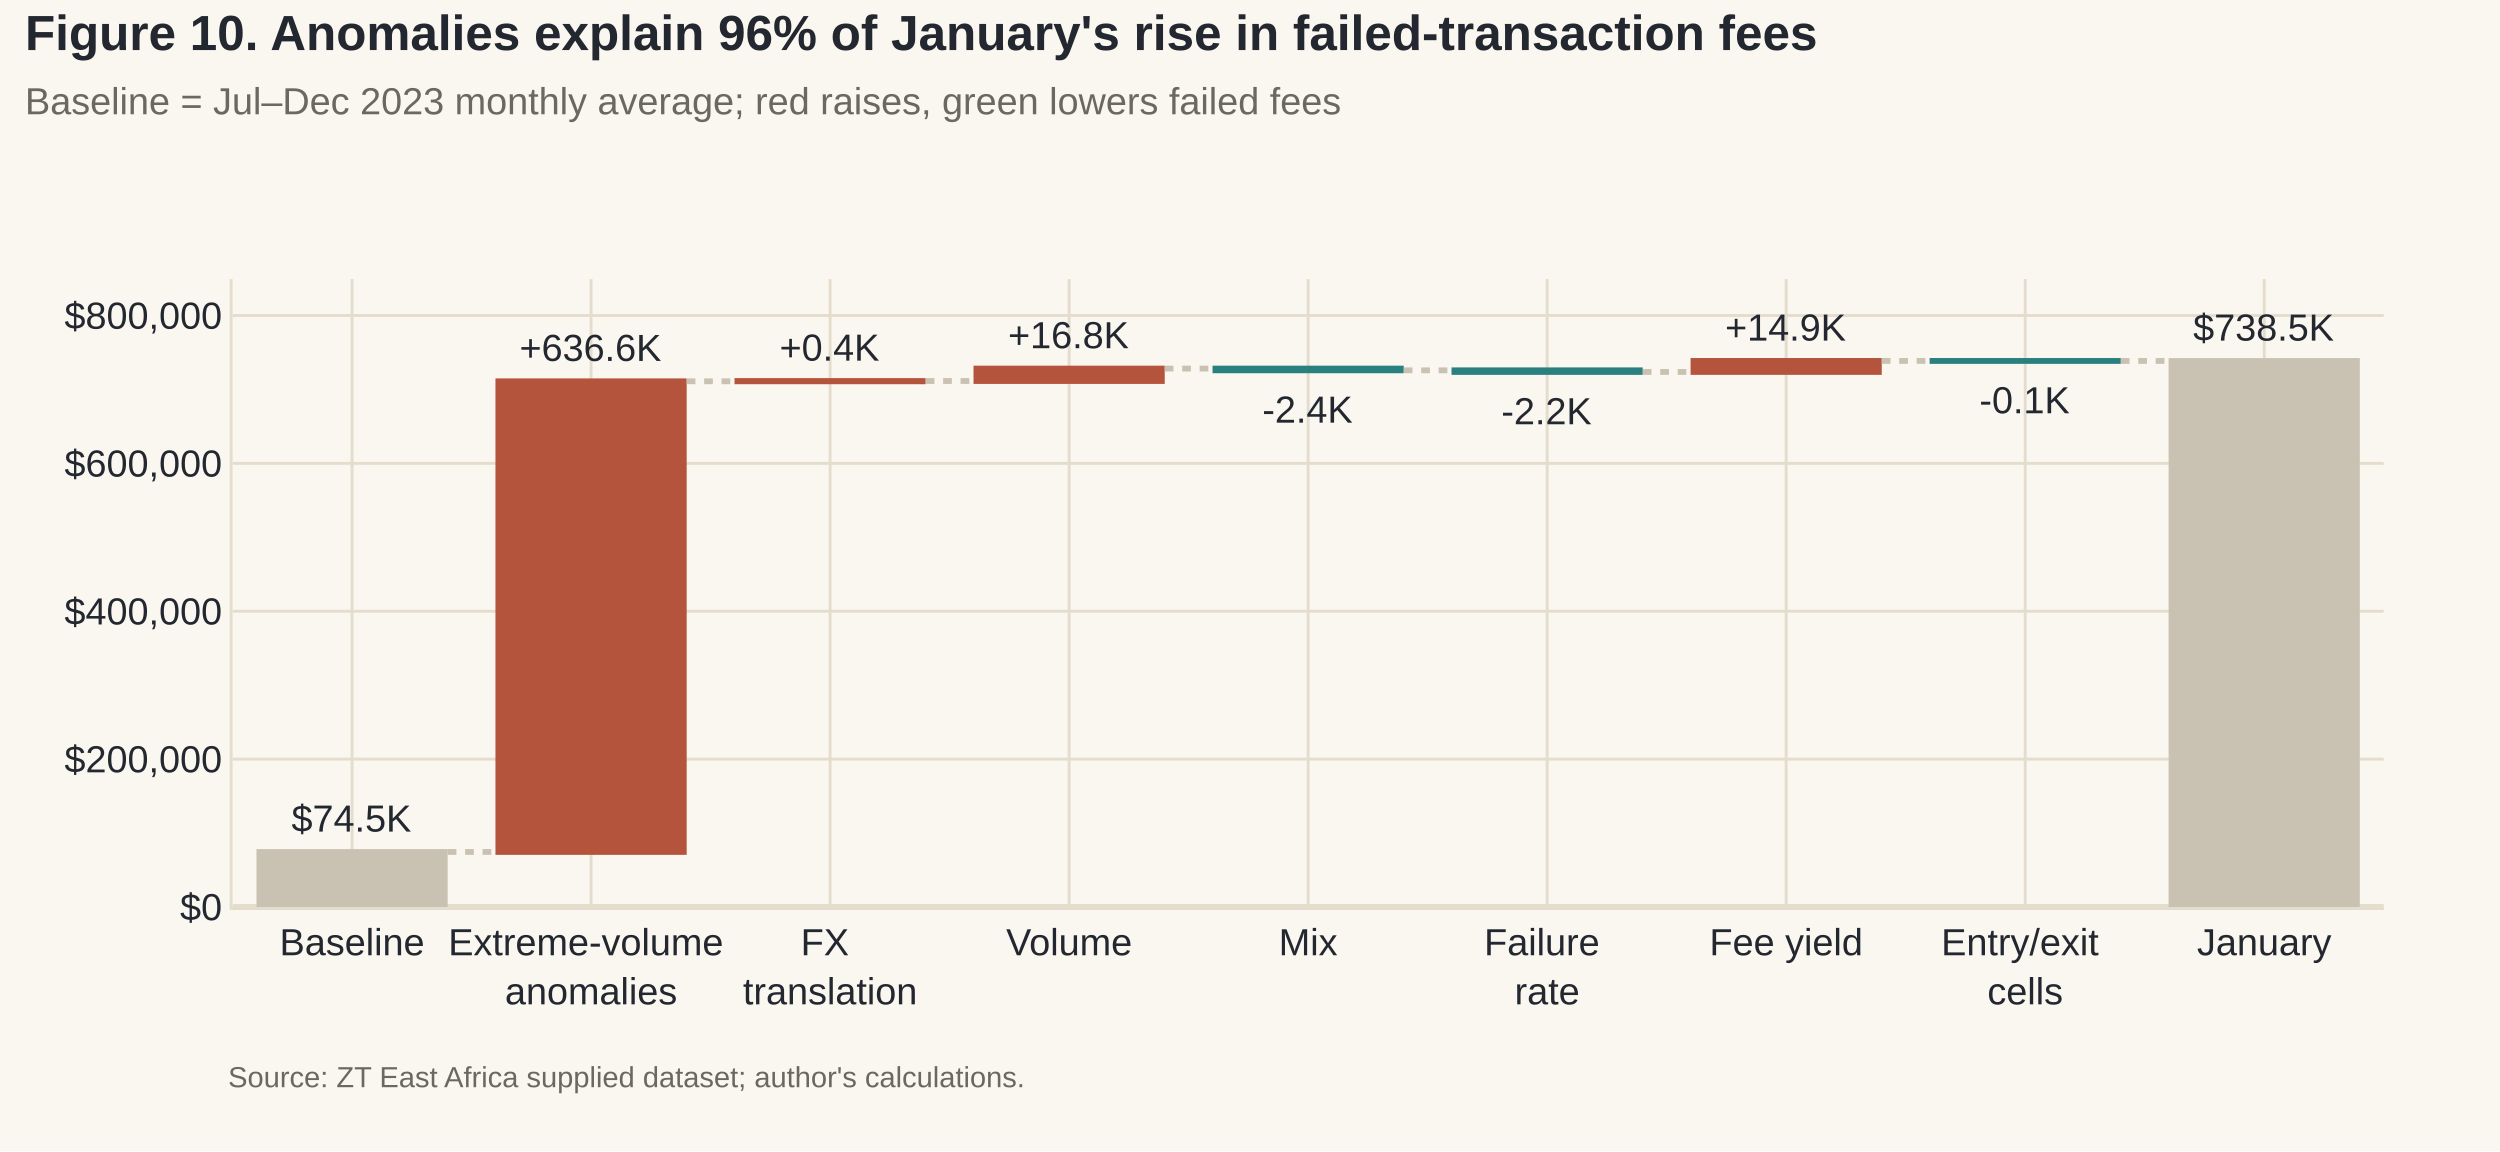
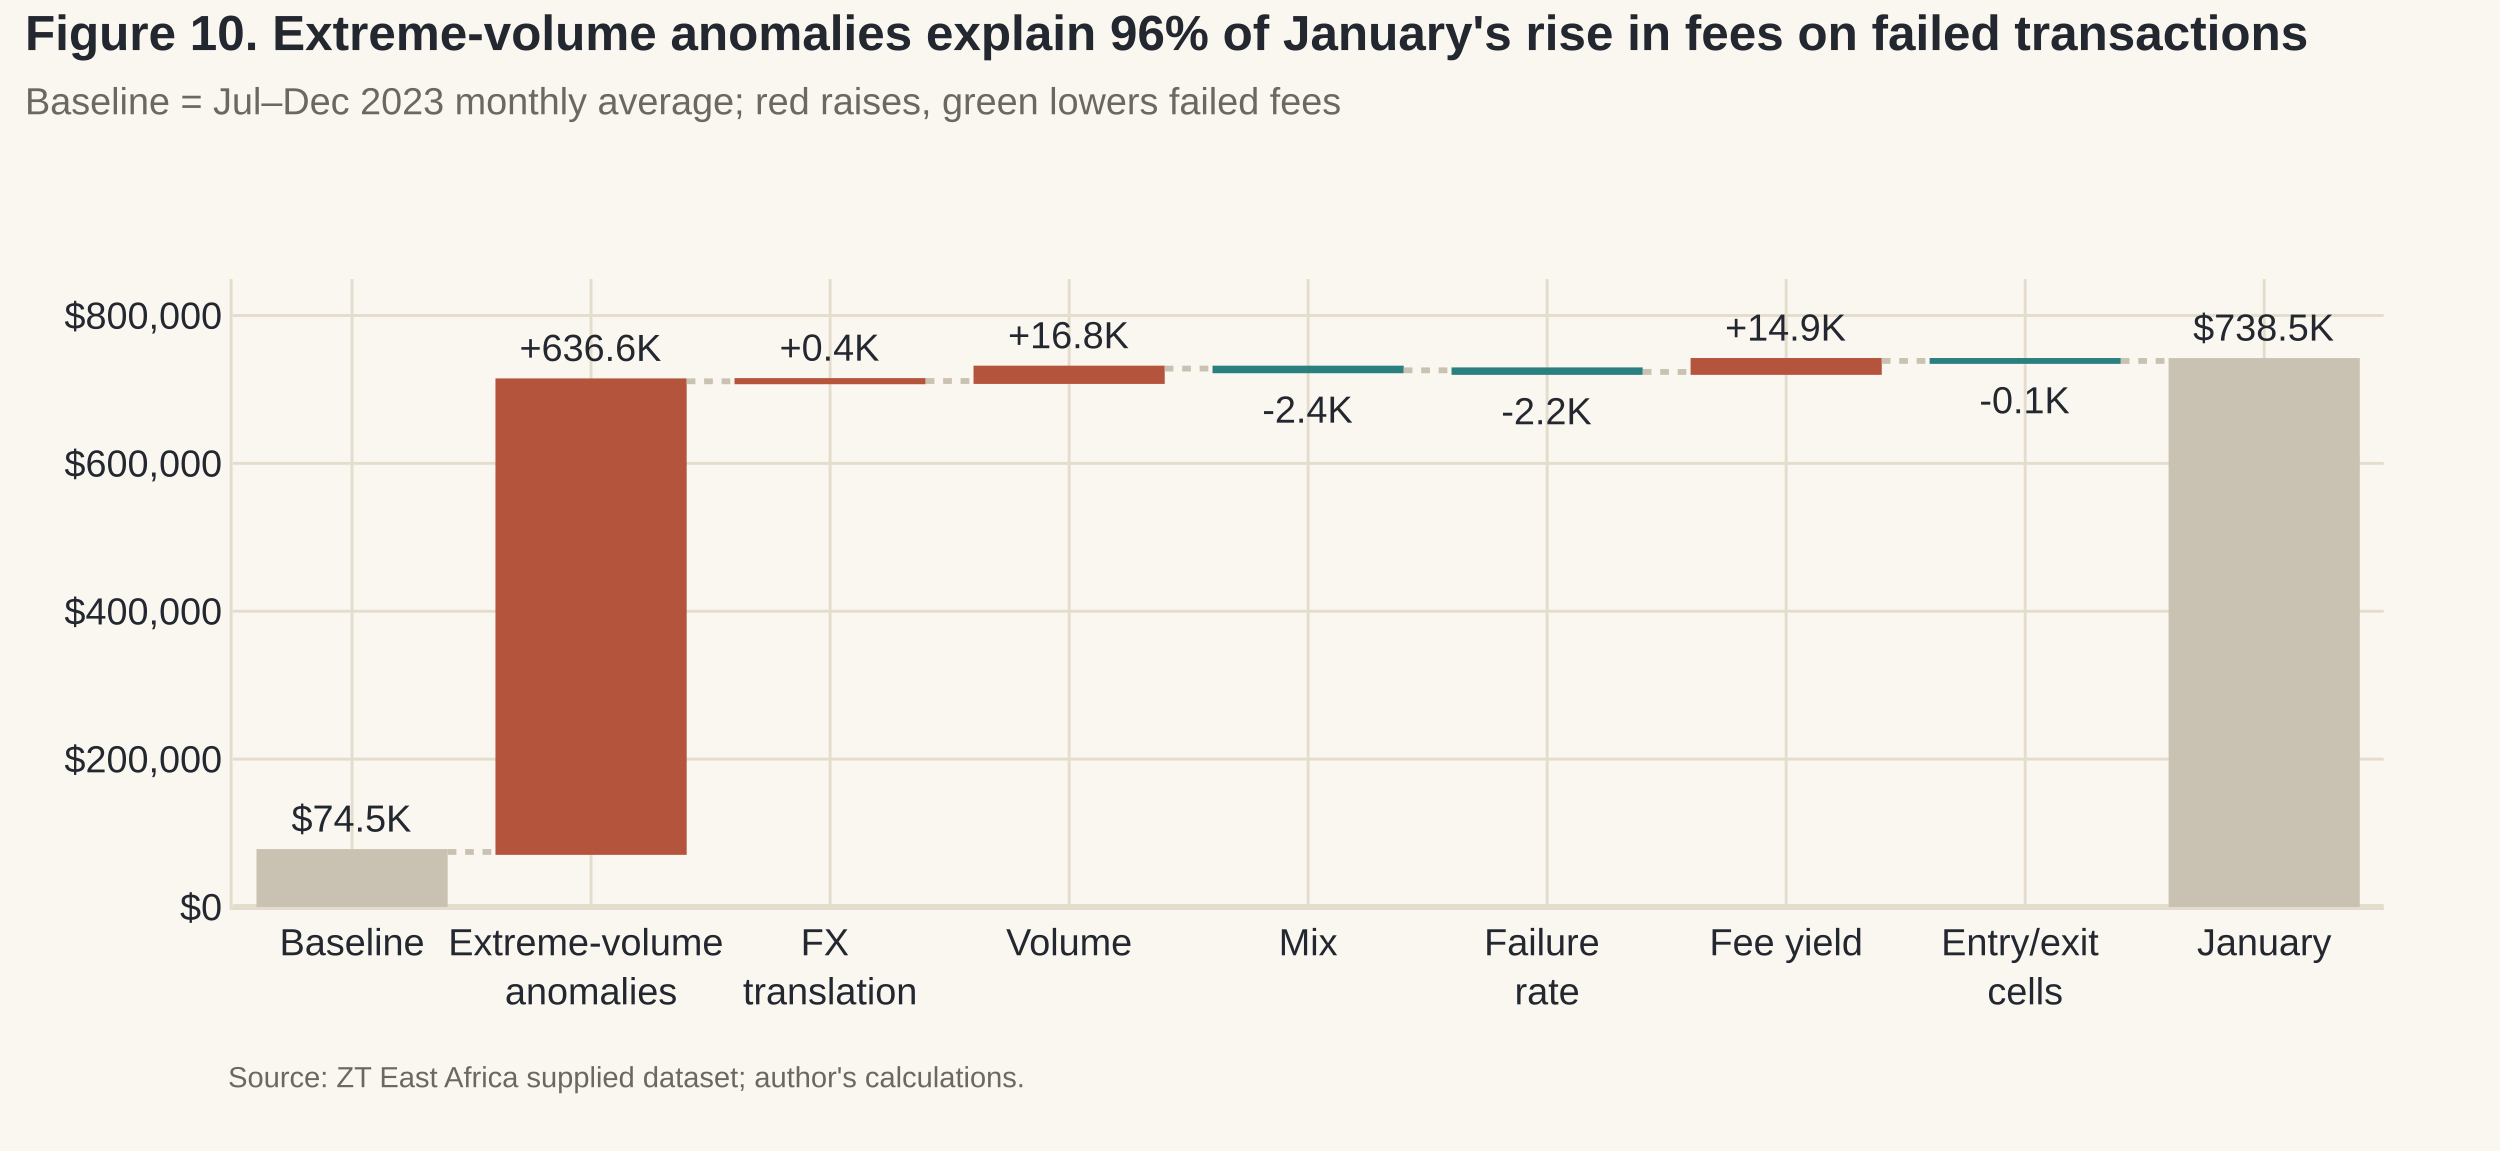
<svg xmlns="http://www.w3.org/2000/svg" class="main-svg" width="860" height="396" style="" viewBox="0 0 860 396">
  <rect x="0" y="0" width="860" height="396" style="fill: rgb(250, 247, 240); fill-opacity: 1;" />
-   <defs id="defs-bd1d78">
+   <defs id="defs-be924e">
    <g class="clips">
-       <clipPath id="clipbd1d78xyplot" class="plotclip">
+       <clipPath id="clipbe924exyplot" class="plotclip">
        <rect width="740" height="216" />
      </clipPath>
-       <clipPath class="axesclip" id="clipbd1d78x">
+       <clipPath class="axesclip" id="clipbe924ex">
        <rect x="80" y="0" width="740" height="396" />
      </clipPath>
-       <clipPath class="axesclip" id="clipbd1d78y">
+       <clipPath class="axesclip" id="clipbe924ey">
        <rect x="0" y="96" width="860" height="216" />
      </clipPath>
-       <clipPath class="axesclip" id="clipbd1d78xy">
+       <clipPath class="axesclip" id="clipbe924exy">
        <rect x="80" y="96" width="740" height="216" />
      </clipPath>
    </g>
    <g class="gradients" />
    <g class="patterns" />
  </defs>
  <g class="bglayer" />
  <g class="layer-below">
    <g class="imagelayer" />
    <g class="shapelayer" />
  </g>
  <g class="cartesianlayer">
    <g class="subplot xy">
      <g class="layer-subplot">
        <g class="shapelayer" />
        <g class="imagelayer" />
      </g>
      <g class="minor-gridlayer">
        <g class="x" />
        <g class="y" />
      </g>
      <g class="gridlayer">
        <g class="x">
          <path class="xgrid crisp" transform="translate(121.11,0)" d="M0,96v216" style="stroke: rgb(228, 221, 205); stroke-opacity: 1; stroke-width: 1px;" />
          <path class="xgrid crisp" transform="translate(203.33,0)" d="M0,96v216" style="stroke: rgb(228, 221, 205); stroke-opacity: 1; stroke-width: 1px;" />
          <path class="xgrid crisp" transform="translate(285.56,0)" d="M0,96v216" style="stroke: rgb(228, 221, 205); stroke-opacity: 1; stroke-width: 1px;" />
          <path class="xgrid crisp" transform="translate(367.78,0)" d="M0,96v216" style="stroke: rgb(228, 221, 205); stroke-opacity: 1; stroke-width: 1px;" />
          <path class="xgrid crisp" transform="translate(450,0)" d="M0,96v216" style="stroke: rgb(228, 221, 205); stroke-opacity: 1; stroke-width: 1px;" />
          <path class="xgrid crisp" transform="translate(532.22,0)" d="M0,96v216" style="stroke: rgb(228, 221, 205); stroke-opacity: 1; stroke-width: 1px;" />
          <path class="xgrid crisp" transform="translate(614.44,0)" d="M0,96v216" style="stroke: rgb(228, 221, 205); stroke-opacity: 1; stroke-width: 1px;" />
          <path class="xgrid crisp" transform="translate(696.67,0)" d="M0,96v216" style="stroke: rgb(228, 221, 205); stroke-opacity: 1; stroke-width: 1px;" />
          <path class="xgrid crisp" transform="translate(778.89,0)" d="M0,96v216" style="stroke: rgb(228, 221, 205); stroke-opacity: 1; stroke-width: 1px;" />
        </g>
        <g class="y">
          <path class="ygrid crisp" transform="translate(0,261.13)" d="M80,0h740" style="stroke: rgb(228, 221, 205); stroke-opacity: 1; stroke-width: 1px;" />
          <path class="ygrid crisp" transform="translate(0,210.27)" d="M80,0h740" style="stroke: rgb(228, 221, 205); stroke-opacity: 1; stroke-width: 1px;" />
          <path class="ygrid crisp" transform="translate(0,159.4)" d="M80,0h740" style="stroke: rgb(228, 221, 205); stroke-opacity: 1; stroke-width: 1px;" />
          <path class="ygrid crisp" transform="translate(0,108.54)" d="M80,0h740" style="stroke: rgb(228, 221, 205); stroke-opacity: 1; stroke-width: 1px;" />
        </g>
      </g>
      <g class="zerolinelayer">
        <path class="yzl zl crisp" transform="translate(0,312)" d="M80,0h740" style="stroke: rgb(228, 221, 205); stroke-opacity: 1; stroke-width: 2px;" />
      </g>
      <g class="layer-between">
        <g class="shapelayer" />
        <g class="imagelayer" />
      </g>
      <path class="xlines-below" />
      <path class="ylines-below" />
      <g class="overlines-below" />
      <g class="xaxislayer-below" />
      <g class="yaxislayer-below" />
      <g class="overaxes-below" />
      <g class="overplot">
-         <g class="xy" transform="translate(80,96)" clip-path="url(#clipbd1d78xyplot)">
+         <g class="xy" transform="translate(80,96)" clip-path="url(#clipbe924exyplot)">
          <g class="waterfalllayer mlayer">
            <g class="trace bars" style="opacity: 1;">
              <g class="points">
                <g class="point">
                  <path d="M8.22,217V196.07H74V217Z" style="vector-effect: none; fill: rgb(201, 194, 179); fill-opacity: 1; stroke: rgb(68, 68, 68); stroke-opacity: 1; stroke-width: 0px; opacity: 1;" />
                  <text class="bartext bartext-outside" text-anchor="middle" data-notex="1" x="0" y="0" style="font-family: &quot;Source Sans 3&quot;, &quot;Source Sans Pro&quot;, &quot;Segoe UI&quot;, Arial, sans-serif; font-size: 13px; fill: rgb(35, 39, 47); fill-opacity: 1; white-space: pre;" transform="translate(40.88051,190.07)">$74.5K</text>
                </g>
                <g class="point">
                  <path d="M90.44,198.07V34.17H156.22V198.07Z" style="vector-effect: none; fill: rgb(181, 84, 60); fill-opacity: 1; stroke: rgb(68, 68, 68); stroke-opacity: 1; stroke-width: 0px; opacity: 1;" />
                  <text class="bartext bartext-outside" text-anchor="middle" data-notex="1" x="0" y="0" style="font-family: &quot;Source Sans 3&quot;, &quot;Source Sans Pro&quot;, &quot;Segoe UI&quot;, Arial, sans-serif; font-size: 13px; fill: rgb(35, 39, 47); fill-opacity: 1; white-space: pre;" transform="translate(123.1073,28.17)">+636.6K</text>
                </g>
                <g class="point">
                  <path d="M172.67,36.17V34.07H238.44V36.17Z" style="vector-effect: none; fill: rgb(181, 84, 60); fill-opacity: 1; stroke: rgb(68, 68, 68); stroke-opacity: 1; stroke-width: 0px; opacity: 1;" />
                  <text class="bartext bartext-outside" text-anchor="middle" data-notex="1" x="0" y="0" style="font-family: &quot;Source Sans 3&quot;, &quot;Source Sans Pro&quot;, &quot;Segoe UI&quot;, Arial, sans-serif; font-size: 13px; fill: rgb(35, 39, 47); fill-opacity: 1; white-space: pre;" transform="translate(205.3323,28.07)">+0.4K</text>
                </g>
                <g class="point">
                  <path d="M254.89,36.07V29.79H320.67V36.07Z" style="vector-effect: none; fill: rgb(181, 84, 60); fill-opacity: 1; stroke: rgb(68, 68, 68); stroke-opacity: 1; stroke-width: 0px; opacity: 1;" />
                  <text class="bartext bartext-outside" text-anchor="middle" data-notex="1" x="0" y="0" style="font-family: &quot;Source Sans 3&quot;, &quot;Source Sans Pro&quot;, &quot;Segoe UI&quot;, Arial, sans-serif; font-size: 13px; fill: rgb(35, 39, 47); fill-opacity: 1; white-space: pre;" transform="translate(287.5534,23.79)">+16.8K</text>
                </g>
                <g class="point">
                  <path d="M337.11,29.79V32.39H402.89V29.79Z" style="vector-effect: none; fill: rgb(42, 127, 127); fill-opacity: 1; stroke: rgb(68, 68, 68); stroke-opacity: 1; stroke-width: 0px; opacity: 1;" />
                  <text class="bartext bartext-outside" text-anchor="middle" data-notex="1" x="0" y="0" style="font-family: &quot;Source Sans 3&quot;, &quot;Source Sans Pro&quot;, &quot;Segoe UI&quot;, Arial, sans-serif; font-size: 13px; fill: rgb(35, 39, 47); fill-opacity: 1; white-space: pre;" transform="translate(369.7725,49.39)">-2.4K</text>
                </g>
                <g class="point">
                  <path d="M419.33,30.39V32.95H485.11V30.39Z" style="vector-effect: none; fill: rgb(42, 127, 127); fill-opacity: 1; stroke: rgb(68, 68, 68); stroke-opacity: 1; stroke-width: 0px; opacity: 1;" />
                  <text class="bartext bartext-outside" text-anchor="middle" data-notex="1" x="0" y="0" style="font-family: &quot;Source Sans 3&quot;, &quot;Source Sans Pro&quot;, &quot;Segoe UI&quot;, Arial, sans-serif; font-size: 13px; fill: rgb(35, 39, 47); fill-opacity: 1; white-space: pre;" transform="translate(451.9925,49.95)">-2.2K</text>
                </g>
                <g class="point">
                  <path d="M501.56,32.95V27.16H567.33V32.95Z" style="vector-effect: none; fill: rgb(181, 84, 60); fill-opacity: 1; stroke: rgb(68, 68, 68); stroke-opacity: 1; stroke-width: 0px; opacity: 1;" />
                  <text class="bartext bartext-outside" text-anchor="middle" data-notex="1" x="0" y="0" style="font-family: &quot;Source Sans 3&quot;, &quot;Source Sans Pro&quot;, &quot;Segoe UI&quot;, Arial, sans-serif; font-size: 13px; fill: rgb(35, 39, 47); fill-opacity: 1; white-space: pre;" transform="translate(534.2184,21.16)">+14.9K</text>
                </g>
                <g class="point">
                  <path d="M583.78,27.16V29.17H649.56V27.16Z" style="vector-effect: none; fill: rgb(42, 127, 127); fill-opacity: 1; stroke: rgb(68, 68, 68); stroke-opacity: 1; stroke-width: 0px; opacity: 1;" />
                  <text class="bartext bartext-outside" text-anchor="middle" data-notex="1" x="0" y="0" style="font-family: &quot;Source Sans 3&quot;, &quot;Source Sans Pro&quot;, &quot;Segoe UI&quot;, Arial, sans-serif; font-size: 13px; fill: rgb(35, 39, 47); fill-opacity: 1; white-space: pre;" transform="translate(616.4425,46.17)">-0.1K</text>
                </g>
                <g class="point">
                  <path d="M666,217V27.17H731.78V217Z" style="vector-effect: none; fill: rgb(201, 194, 179); fill-opacity: 1; stroke: rgb(68, 68, 68); stroke-opacity: 1; stroke-width: 0px; opacity: 1;" />
                  <text class="bartext bartext-outside" text-anchor="middle" data-notex="1" x="0" y="0" style="font-family: &quot;Source Sans 3&quot;, &quot;Source Sans Pro&quot;, &quot;Segoe UI&quot;, Arial, sans-serif; font-size: 13px; fill: rgb(35, 39, 47); fill-opacity: 1; white-space: pre;" transform="translate(698.6644,21.17)">$738.5K</text>
                </g>
              </g>
              <g class="lines">
                <g class="line">
                  <path d="M74,197.07H90.44" style="fill: none; stroke: rgb(201, 194, 179); stroke-opacity: 1; stroke-dasharray: 3px, 3px; stroke-width: 2px;" />
                </g>
                <g class="line">
                  <path d="M156.22,35.17H172.67" style="fill: none; stroke: rgb(201, 194, 179); stroke-opacity: 1; stroke-dasharray: 3px, 3px; stroke-width: 2px;" />
                </g>
                <g class="line">
                  <path d="M238.44,35.07H254.89" style="fill: none; stroke: rgb(201, 194, 179); stroke-opacity: 1; stroke-dasharray: 3px, 3px; stroke-width: 2px;" />
                </g>
                <g class="line">
                  <path d="M320.67,30.79H337.11" style="fill: none; stroke: rgb(201, 194, 179); stroke-opacity: 1; stroke-dasharray: 3px, 3px; stroke-width: 2px;" />
                </g>
                <g class="line">
                  <path d="M402.89,31.39H419.33" style="fill: none; stroke: rgb(201, 194, 179); stroke-opacity: 1; stroke-dasharray: 3px, 3px; stroke-width: 2px;" />
                </g>
                <g class="line">
                  <path d="M485.11,31.95H501.56" style="fill: none; stroke: rgb(201, 194, 179); stroke-opacity: 1; stroke-dasharray: 3px, 3px; stroke-width: 2px;" />
                </g>
                <g class="line">
                  <path d="M567.33,28.16H583.78" style="fill: none; stroke: rgb(201, 194, 179); stroke-opacity: 1; stroke-dasharray: 3px, 3px; stroke-width: 2px;" />
                </g>
                <g class="line">
                  <path d="M649.56,28.17H666" style="fill: none; stroke: rgb(201, 194, 179); stroke-opacity: 1; stroke-dasharray: 3px, 3px; stroke-width: 2px;" />
                </g>
                <g class="line">
                  <path d="M0,0Z" style="fill: none; stroke: rgb(201, 194, 179); stroke-opacity: 1; stroke-dasharray: 3px, 3px; stroke-width: 2px;" />
                </g>
              </g>
            </g>
          </g>
        </g>
      </g>
      <g class="zerolinelayer-above" />
      <path class="xlines-above crisp" d="M79,312.5H820" style="fill: none; stroke-width: 1px; stroke: rgb(228, 221, 205); stroke-opacity: 1;" />
      <path class="ylines-above crisp" d="M79.5,96V312" style="fill: none; stroke-width: 1px; stroke: rgb(228, 221, 205); stroke-opacity: 1;" />
      <g class="overlines-above" />
      <g class="xaxislayer-above">
        <g class="xtick">
          <text text-anchor="middle" x="0" y="328.6" transform="translate(121.11,0)" style="font-family: &quot;Source Sans 3&quot;, &quot;Source Sans Pro&quot;, &quot;Segoe UI&quot;, Arial, sans-serif; font-size: 13px; fill: rgb(35, 39, 47); fill-opacity: 1; white-space: pre;">Baseline</text>
        </g>
        <g class="xtick">
          <text text-anchor="middle" x="0" y="328.6" transform="translate(203.33,0)" style="font-family: &quot;Source Sans 3&quot;, &quot;Source Sans Pro&quot;, &quot;Segoe UI&quot;, Arial, sans-serif; font-size: 13px; fill: rgb(35, 39, 47); fill-opacity: 1; white-space: pre;">
            <tspan class="line" dy="0em" x="0" y="328.6">Extreme-volume</tspan>
            <tspan class="line" dy="1.3em" x="0" y="328.6">anomalies</tspan>
          </text>
        </g>
        <g class="xtick">
          <text text-anchor="middle" x="0" y="328.6" transform="translate(285.56,0)" style="font-family: &quot;Source Sans 3&quot;, &quot;Source Sans Pro&quot;, &quot;Segoe UI&quot;, Arial, sans-serif; font-size: 13px; fill: rgb(35, 39, 47); fill-opacity: 1; white-space: pre;">
            <tspan class="line" dy="0em" x="0" y="328.6">FX</tspan>
            <tspan class="line" dy="1.3em" x="0" y="328.6">translation</tspan>
          </text>
        </g>
        <g class="xtick">
          <text text-anchor="middle" x="0" y="328.6" transform="translate(367.78,0)" style="font-family: &quot;Source Sans 3&quot;, &quot;Source Sans Pro&quot;, &quot;Segoe UI&quot;, Arial, sans-serif; font-size: 13px; fill: rgb(35, 39, 47); fill-opacity: 1; white-space: pre;">Volume</text>
        </g>
        <g class="xtick">
          <text text-anchor="middle" x="0" y="328.6" transform="translate(450,0)" style="font-family: &quot;Source Sans 3&quot;, &quot;Source Sans Pro&quot;, &quot;Segoe UI&quot;, Arial, sans-serif; font-size: 13px; fill: rgb(35, 39, 47); fill-opacity: 1; white-space: pre;">Mix</text>
        </g>
        <g class="xtick">
          <text text-anchor="middle" x="0" y="328.6" transform="translate(532.22,0)" style="font-family: &quot;Source Sans 3&quot;, &quot;Source Sans Pro&quot;, &quot;Segoe UI&quot;, Arial, sans-serif; font-size: 13px; fill: rgb(35, 39, 47); fill-opacity: 1; white-space: pre;">
            <tspan class="line" dy="0em" x="0" y="328.6">Failure</tspan>
            <tspan class="line" dy="1.3em" x="0" y="328.6">rate</tspan>
          </text>
        </g>
        <g class="xtick">
          <text text-anchor="middle" x="0" y="328.6" transform="translate(614.44,0)" style="font-family: &quot;Source Sans 3&quot;, &quot;Source Sans Pro&quot;, &quot;Segoe UI&quot;, Arial, sans-serif; font-size: 13px; fill: rgb(35, 39, 47); fill-opacity: 1; white-space: pre;">Fee yield</text>
        </g>
        <g class="xtick">
          <text text-anchor="middle" x="0" y="328.6" transform="translate(696.67,0)" style="font-family: &quot;Source Sans 3&quot;, &quot;Source Sans Pro&quot;, &quot;Segoe UI&quot;, Arial, sans-serif; font-size: 13px; fill: rgb(35, 39, 47); fill-opacity: 1; white-space: pre;">
            <tspan class="line" dy="0em" x="0" y="328.6">Entry/exit</tspan>
            <tspan class="line" dy="1.3em" x="0" y="328.6">cells</tspan>
          </text>
        </g>
        <g class="xtick">
          <text text-anchor="middle" x="0" y="328.6" transform="translate(778.89,0)" style="font-family: &quot;Source Sans 3&quot;, &quot;Source Sans Pro&quot;, &quot;Segoe UI&quot;, Arial, sans-serif; font-size: 13px; fill: rgb(35, 39, 47); fill-opacity: 1; white-space: pre;">January</text>
        </g>
      </g>
      <g class="yaxislayer-above">
        <g class="ytick">
          <text text-anchor="end" x="76.4" y="4.55" transform="translate(0,312)" style="font-family: &quot;Source Sans 3&quot;, &quot;Source Sans Pro&quot;, &quot;Segoe UI&quot;, Arial, sans-serif; font-size: 13px; fill: rgb(35, 39, 47); fill-opacity: 1; white-space: pre;">$0</text>
        </g>
        <g class="ytick">
          <text text-anchor="end" x="76.4" y="4.55" style="font-family: &quot;Source Sans 3&quot;, &quot;Source Sans Pro&quot;, &quot;Segoe UI&quot;, Arial, sans-serif; font-size: 13px; fill: rgb(35, 39, 47); fill-opacity: 1; white-space: pre;" transform="translate(0,261.13)">$200,000</text>
        </g>
        <g class="ytick">
          <text text-anchor="end" x="76.4" y="4.55" style="font-family: &quot;Source Sans 3&quot;, &quot;Source Sans Pro&quot;, &quot;Segoe UI&quot;, Arial, sans-serif; font-size: 13px; fill: rgb(35, 39, 47); fill-opacity: 1; white-space: pre;" transform="translate(0,210.27)">$400,000</text>
        </g>
        <g class="ytick">
          <text text-anchor="end" x="76.4" y="4.55" style="font-family: &quot;Source Sans 3&quot;, &quot;Source Sans Pro&quot;, &quot;Segoe UI&quot;, Arial, sans-serif; font-size: 13px; fill: rgb(35, 39, 47); fill-opacity: 1; white-space: pre;" transform="translate(0,159.4)">$600,000</text>
        </g>
        <g class="ytick">
          <text text-anchor="end" x="76.4" y="4.55" style="font-family: &quot;Source Sans 3&quot;, &quot;Source Sans Pro&quot;, &quot;Segoe UI&quot;, Arial, sans-serif; font-size: 13px; fill: rgb(35, 39, 47); fill-opacity: 1; white-space: pre;" transform="translate(0,108.54)">$800,000</text>
        </g>
      </g>
      <g class="overaxes-above" />
    </g>
  </g>
  <g class="polarlayer" />
  <g class="smithlayer" />
  <g class="ternarylayer" />
  <g class="geolayer" />
  <g class="funnelarealayer" />
  <g class="pielayer" />
  <g class="iciclelayer" />
  <g class="treemaplayer" />
  <g class="sunburstlayer" />
  <g class="glimages" />
-   <defs id="topdefs-bd1d78">
+   <defs id="topdefs-be924e">
    <g class="clips" />
  </defs>
  <g class="layer-above">
    <g class="imagelayer" />
    <g class="shapelayer" />
  </g>
  <g class="infolayer">
    <g class="g-gtitle">
      <text class="gtitle" x="8.6" y="17.217" text-anchor="start" dy="0.7em" style="opacity: 1; font-family: &quot;Source Sans 3&quot;, &quot;Source Sans Pro&quot;, &quot;Segoe UI&quot;, Arial, sans-serif; font-size: 17px; fill: rgb(35, 39, 47); fill-opacity: 1; white-space: pre;">
        <tspan class="line" dy="0em" x="8.6" y="17.217">
-           <tspan style="font-weight:bold">Figure 10. Anomalies explain 96% of January's rise in failed-transaction fees</tspan>
+           <tspan style="font-weight:bold">Figure 10. Extreme-volume anomalies explain 96% of January's rise in fees on failed transactions</tspan>
        </tspan>
        <tspan class="line" dy="1.3em" x="8.6" y="17.217">
          <tspan style="font-size:13px; fill:#6B6860">Baseline = Jul–Dec 2023 monthly average; red raises, green lowers failed fees</tspan>
        </tspan>
      </text>
    </g>
    <g class="g-xtitle" />
    <g class="g-ytitle" />
    <g class="annotation" data-index="0" style="opacity: 1;">
      <g class="annotation-text-g" transform="rotate(0,215.5,370.3714)">
        <g class="cursor-pointer" transform="translate(80,361)">
          <rect class="bg" x="0.5" y="0.5" width="270" height="17" style="stroke-width: 1px; stroke: rgb(0, 0, 0); stroke-opacity: 0; fill: rgb(0, 0, 0); fill-opacity: 0;" />
          <text class="annotation-text" text-anchor="middle" x="135.516" y="13" style="font-family: &quot;Source Sans 3&quot;, &quot;Source Sans Pro&quot;, &quot;Segoe UI&quot;, Arial, sans-serif; font-size: 10px; fill: rgb(107, 104, 96); fill-opacity: 1; white-space: pre;">Source: ZT East Africa supplied dataset; author's calculations.</text>
        </g>
      </g>
    </g>
  </g>
</svg>
